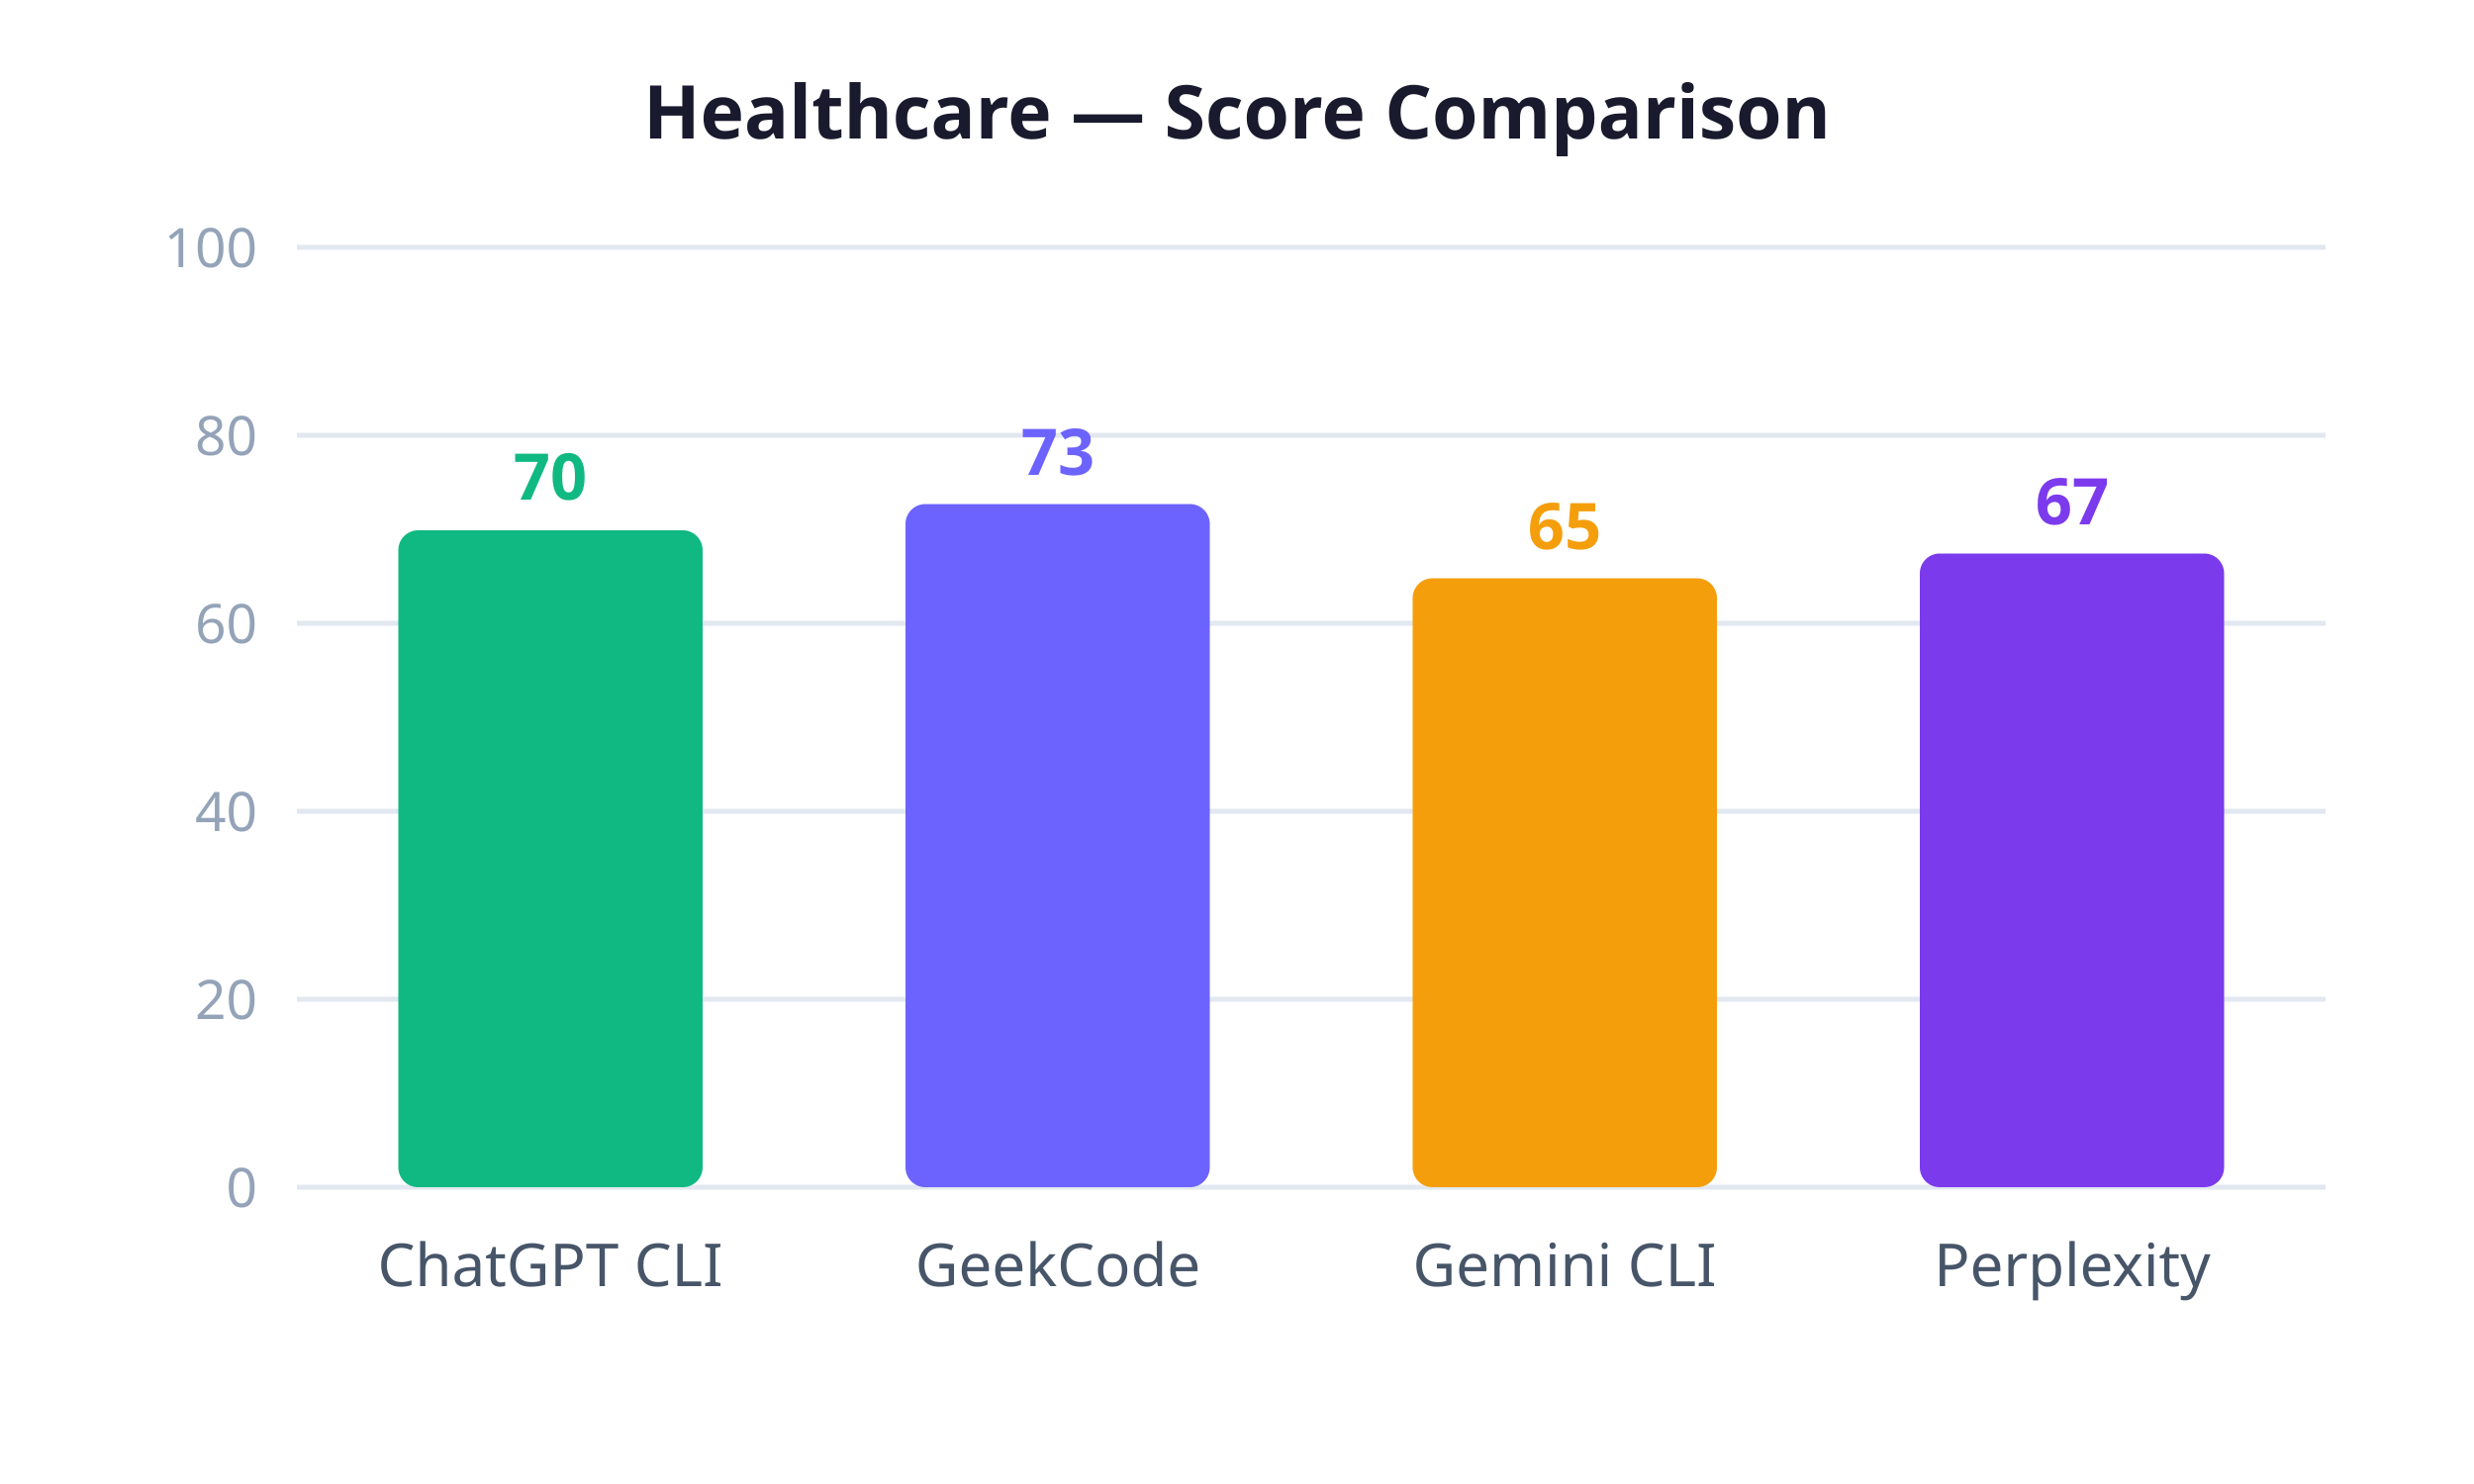
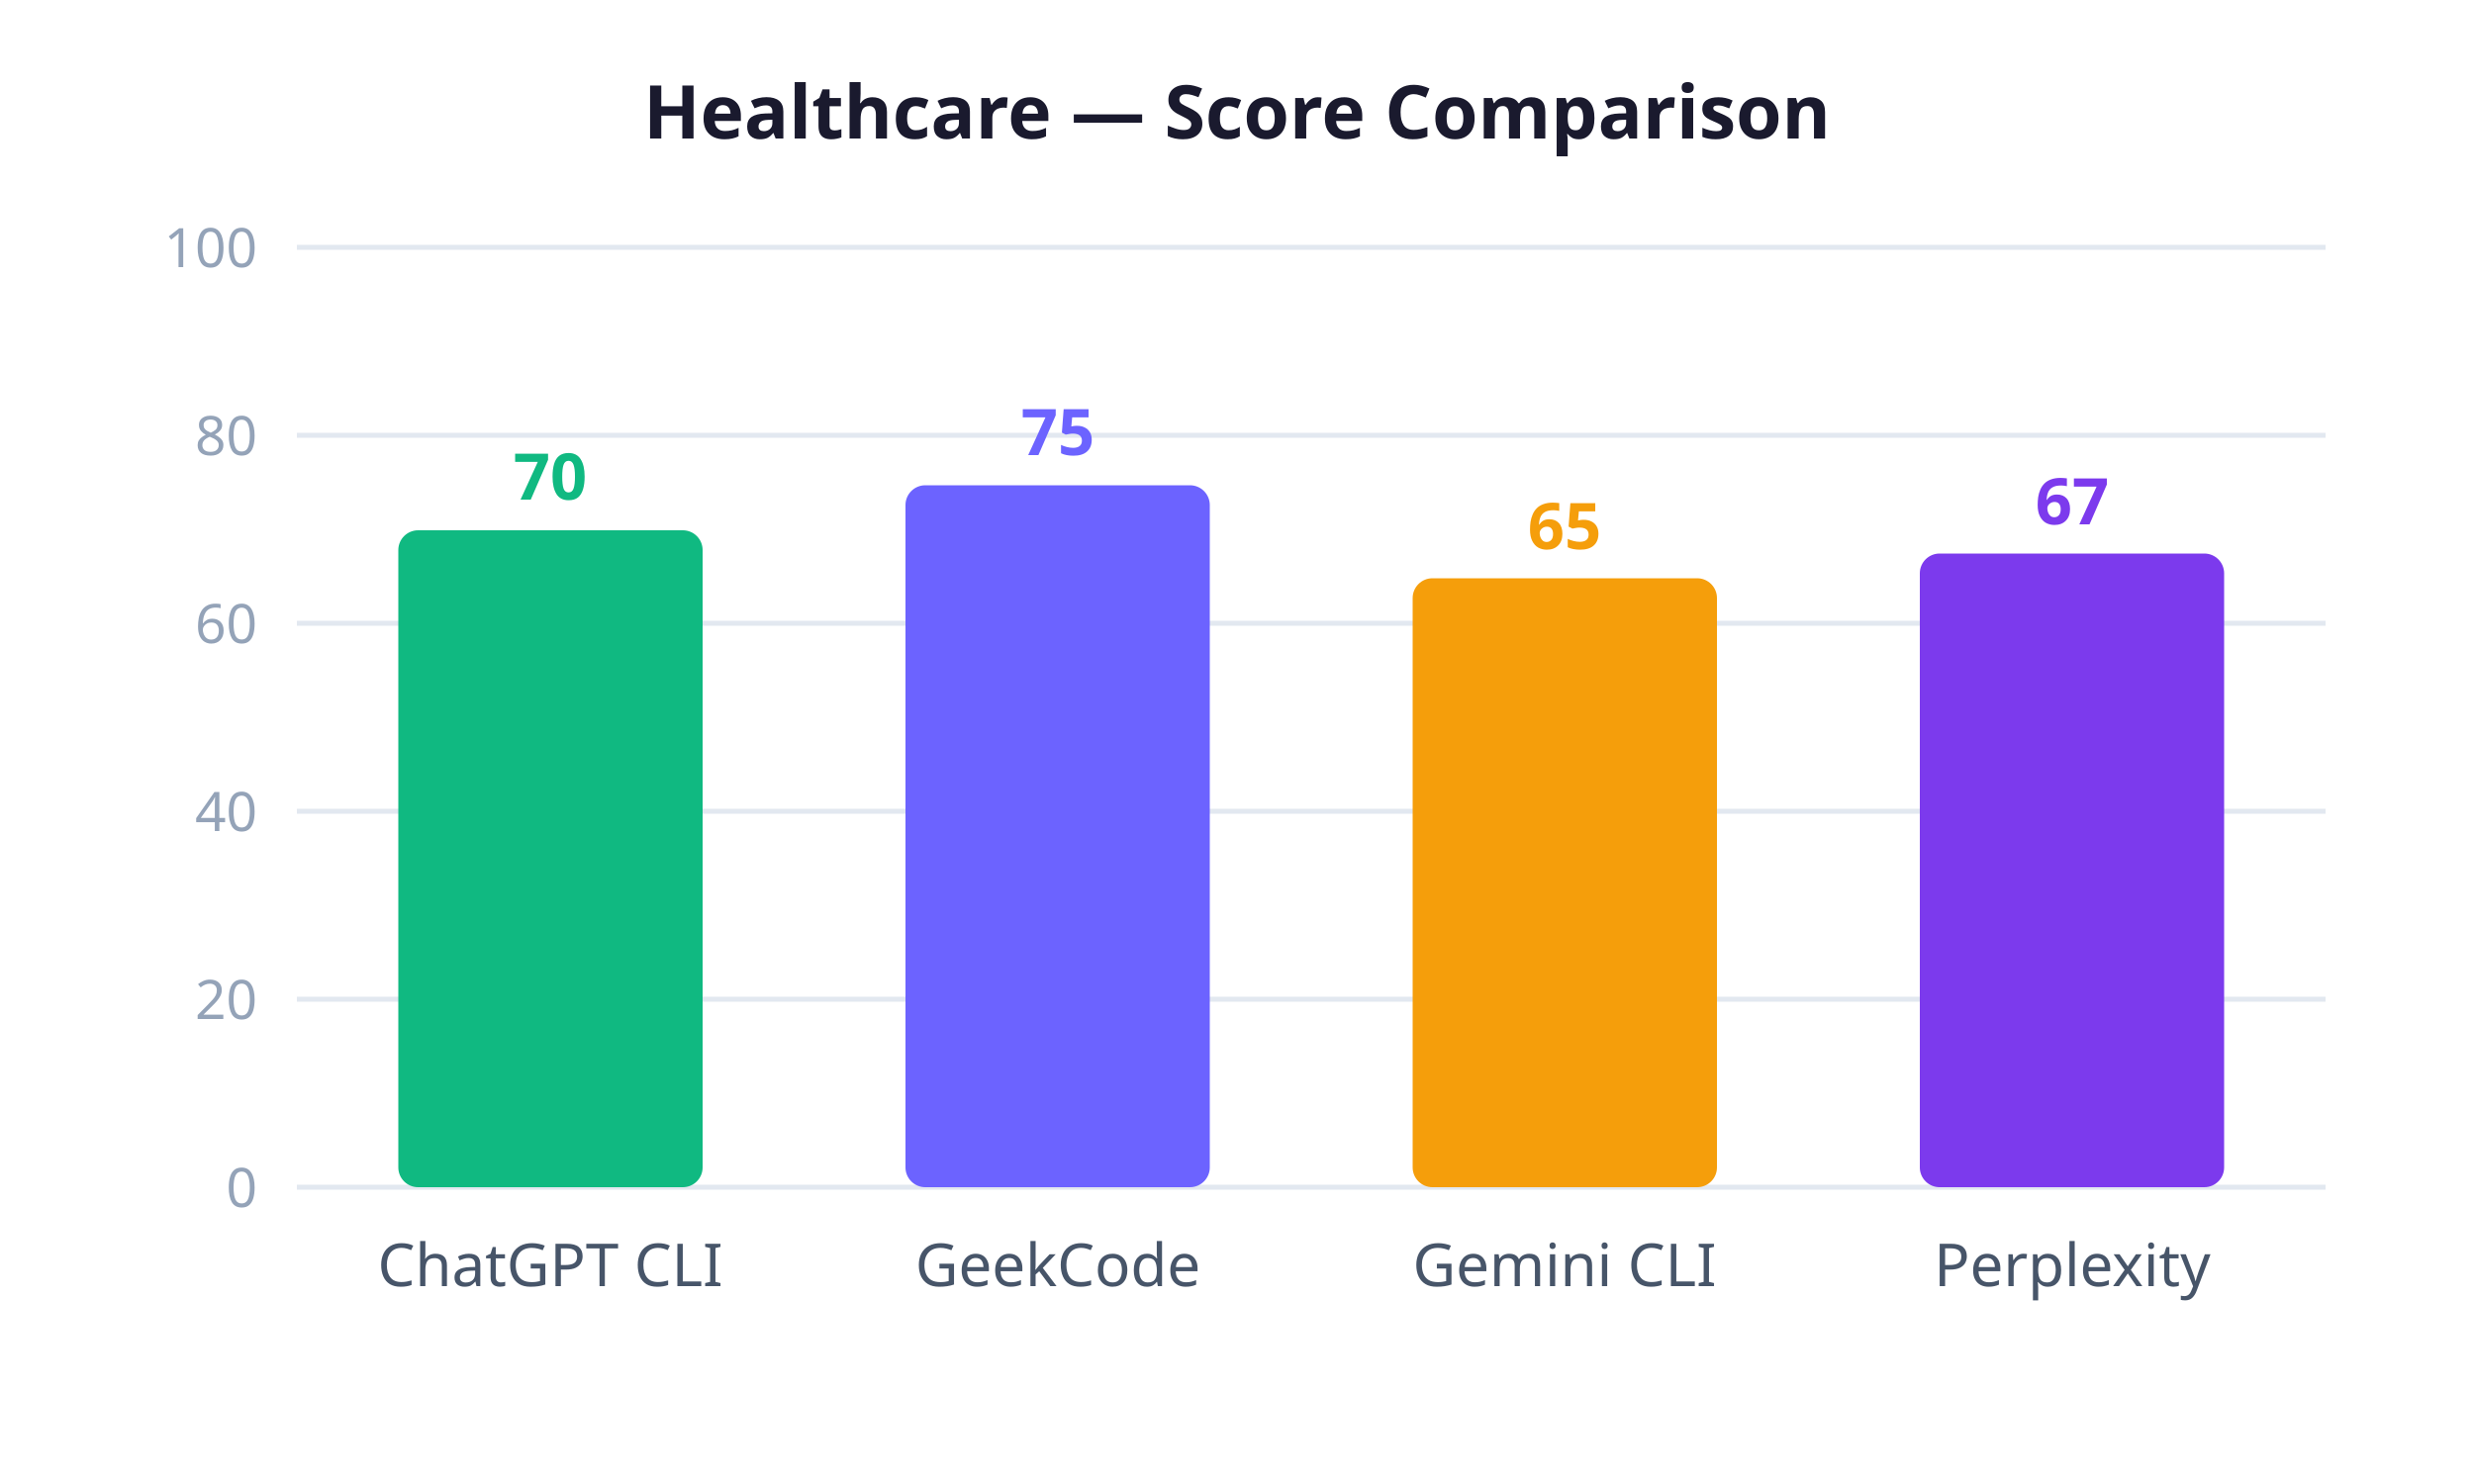
<svg xmlns="http://www.w3.org/2000/svg" viewBox="0 0 500 300" width="500" height="300" style="font-family:system-ui,sans-serif;background:#fff">
  <text x="250.0" y="28" text-anchor="middle" font-size="15" font-weight="bold" fill="#1a1a2e">Healthcare — Score Comparison</text>
  <line x1="60" y1="240" x2="470" y2="240" stroke="#e2e8f0" stroke-width="1" />
  <text x="52" y="244" text-anchor="end" font-size="11" fill="#94a3b8">0</text>
  <line x1="60" y1="202" x2="470" y2="202" stroke="#e2e8f0" stroke-width="1" />
  <text x="52" y="206" text-anchor="end" font-size="11" fill="#94a3b8">20</text>
  <line x1="60" y1="164" x2="470" y2="164" stroke="#e2e8f0" stroke-width="1" />
  <text x="52" y="168" text-anchor="end" font-size="11" fill="#94a3b8">40</text>
  <line x1="60" y1="126" x2="470" y2="126" stroke="#e2e8f0" stroke-width="1" />
  <text x="52" y="130" text-anchor="end" font-size="11" fill="#94a3b8">60</text>
  <line x1="60" y1="88" x2="470" y2="88" stroke="#e2e8f0" stroke-width="1" />
  <text x="52" y="92" text-anchor="end" font-size="11" fill="#94a3b8">80</text>
  <line x1="60" y1="50" x2="470" y2="50" stroke="#e2e8f0" stroke-width="1" />
  <text x="52" y="54" text-anchor="end" font-size="11" fill="#94a3b8">100</text>
  <rect x="80.5" y="107.2" width="61.5" height="132.8" rx="4" fill="#10B981" />
  <text x="111.2" y="101" text-anchor="middle" font-size="13" font-weight="bold" fill="#10B981">70</text>
  <text x="111.2" y="260" text-anchor="middle" font-size="12" fill="#475569">ChatGPT CLI</text>
-   <rect x="183.0" y="101.9" width="61.5" height="138.1" rx="4" fill="#6C63FF" />
-   <text x="213.8" y="96" text-anchor="middle" font-size="13" font-weight="bold" fill="#6C63FF">73</text>
+   <rect x="183.0" y="98.1" width="61.5" height="141.9" rx="4" fill="#6C63FF" />
+   <text x="213.8" y="92" text-anchor="middle" font-size="13" font-weight="bold" fill="#6C63FF">75</text>
  <text x="213.8" y="260" text-anchor="middle" font-size="12" fill="#475569">GeekCode</text>
  <rect x="285.5" y="116.9" width="61.5" height="123.1" rx="4" fill="#F59E0B" />
  <text x="316.2" y="111" text-anchor="middle" font-size="13" font-weight="bold" fill="#F59E0B">65</text>
  <text x="316.2" y="260" text-anchor="middle" font-size="12" fill="#475569">Gemini CLI</text>
  <rect x="388.0" y="111.9" width="61.5" height="128.1" rx="4" fill="#7C3AED" />
  <text x="418.8" y="106" text-anchor="middle" font-size="13" font-weight="bold" fill="#7C3AED">67</text>
  <text x="418.8" y="260" text-anchor="middle" font-size="12" fill="#475569">Perplexity</text>
</svg>
